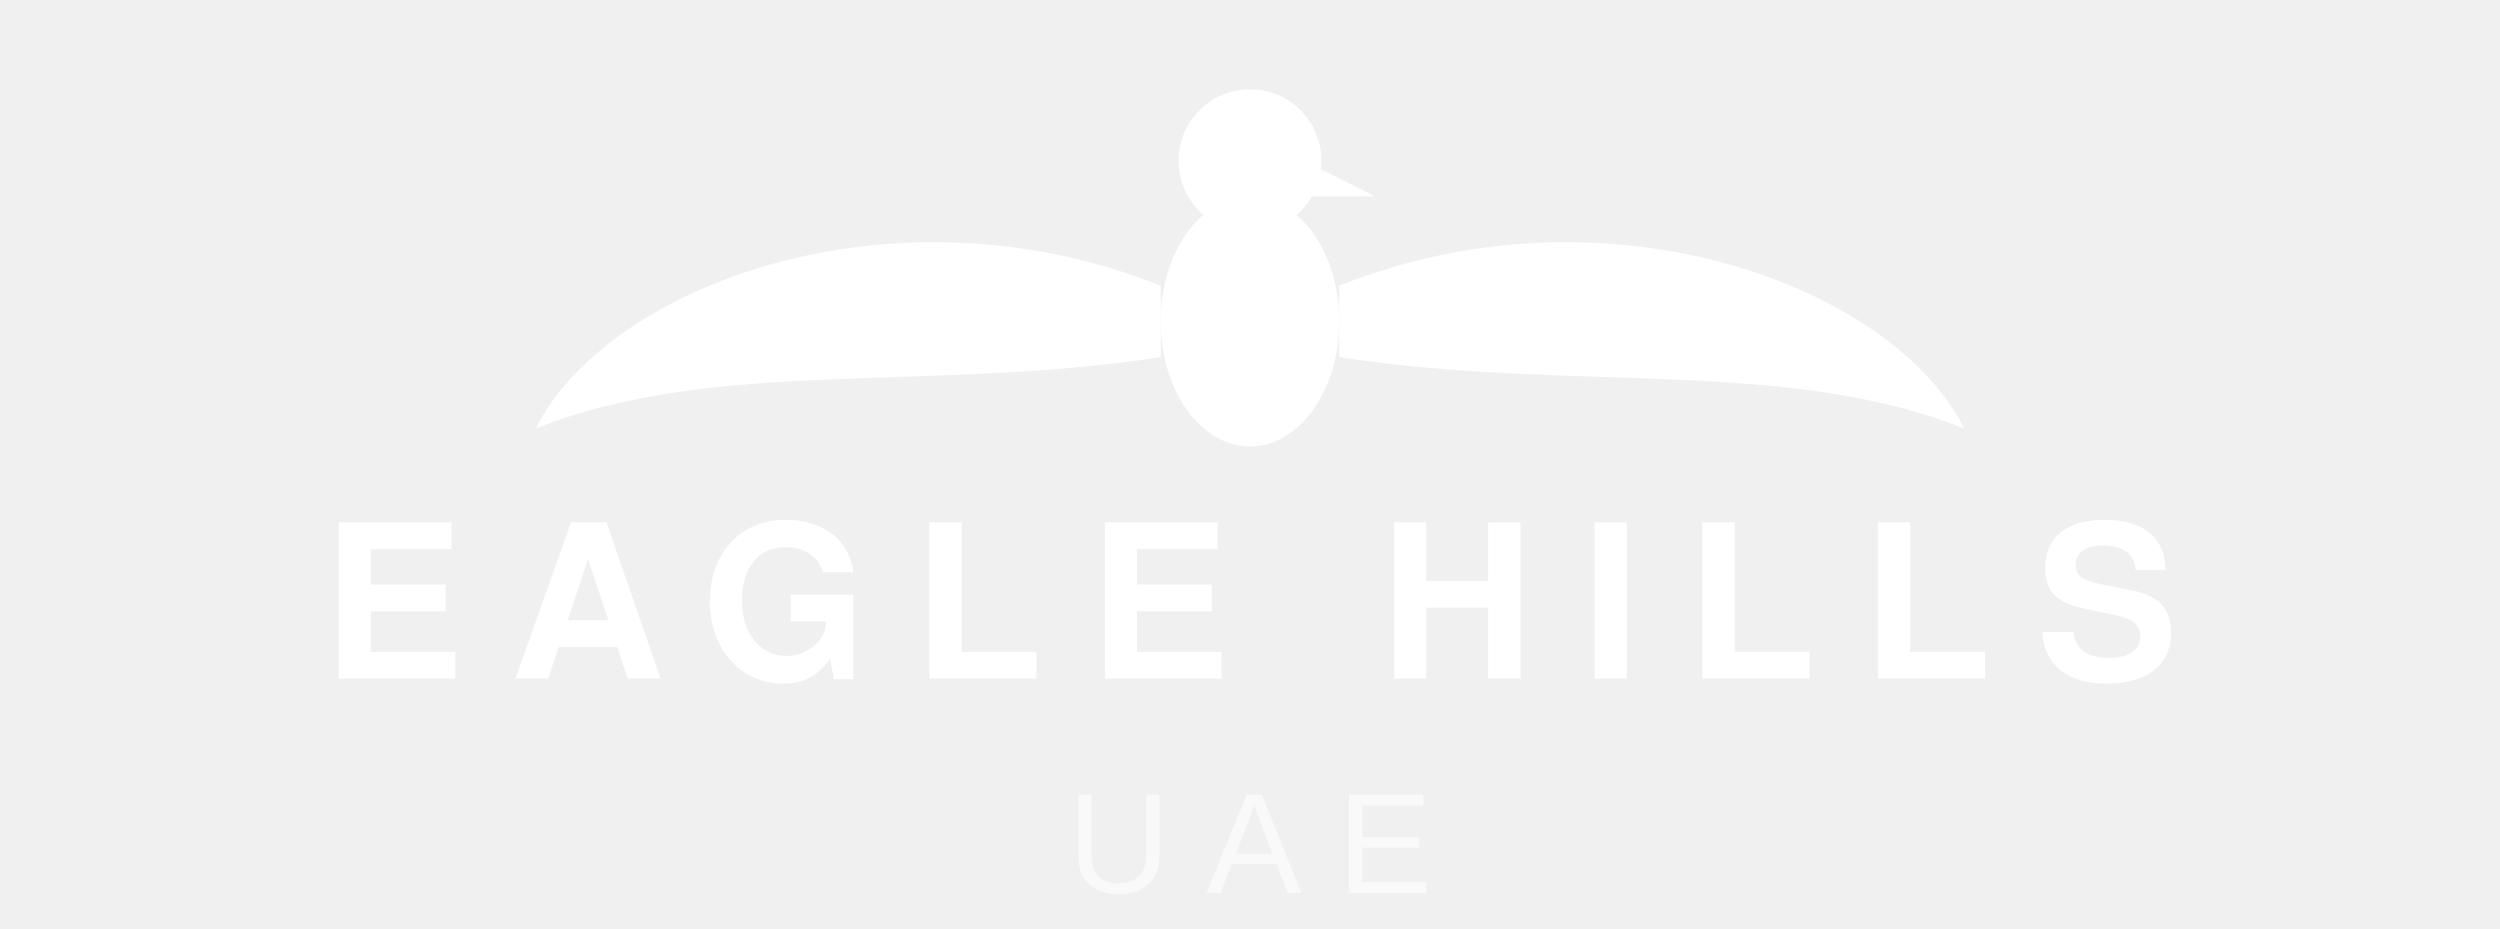
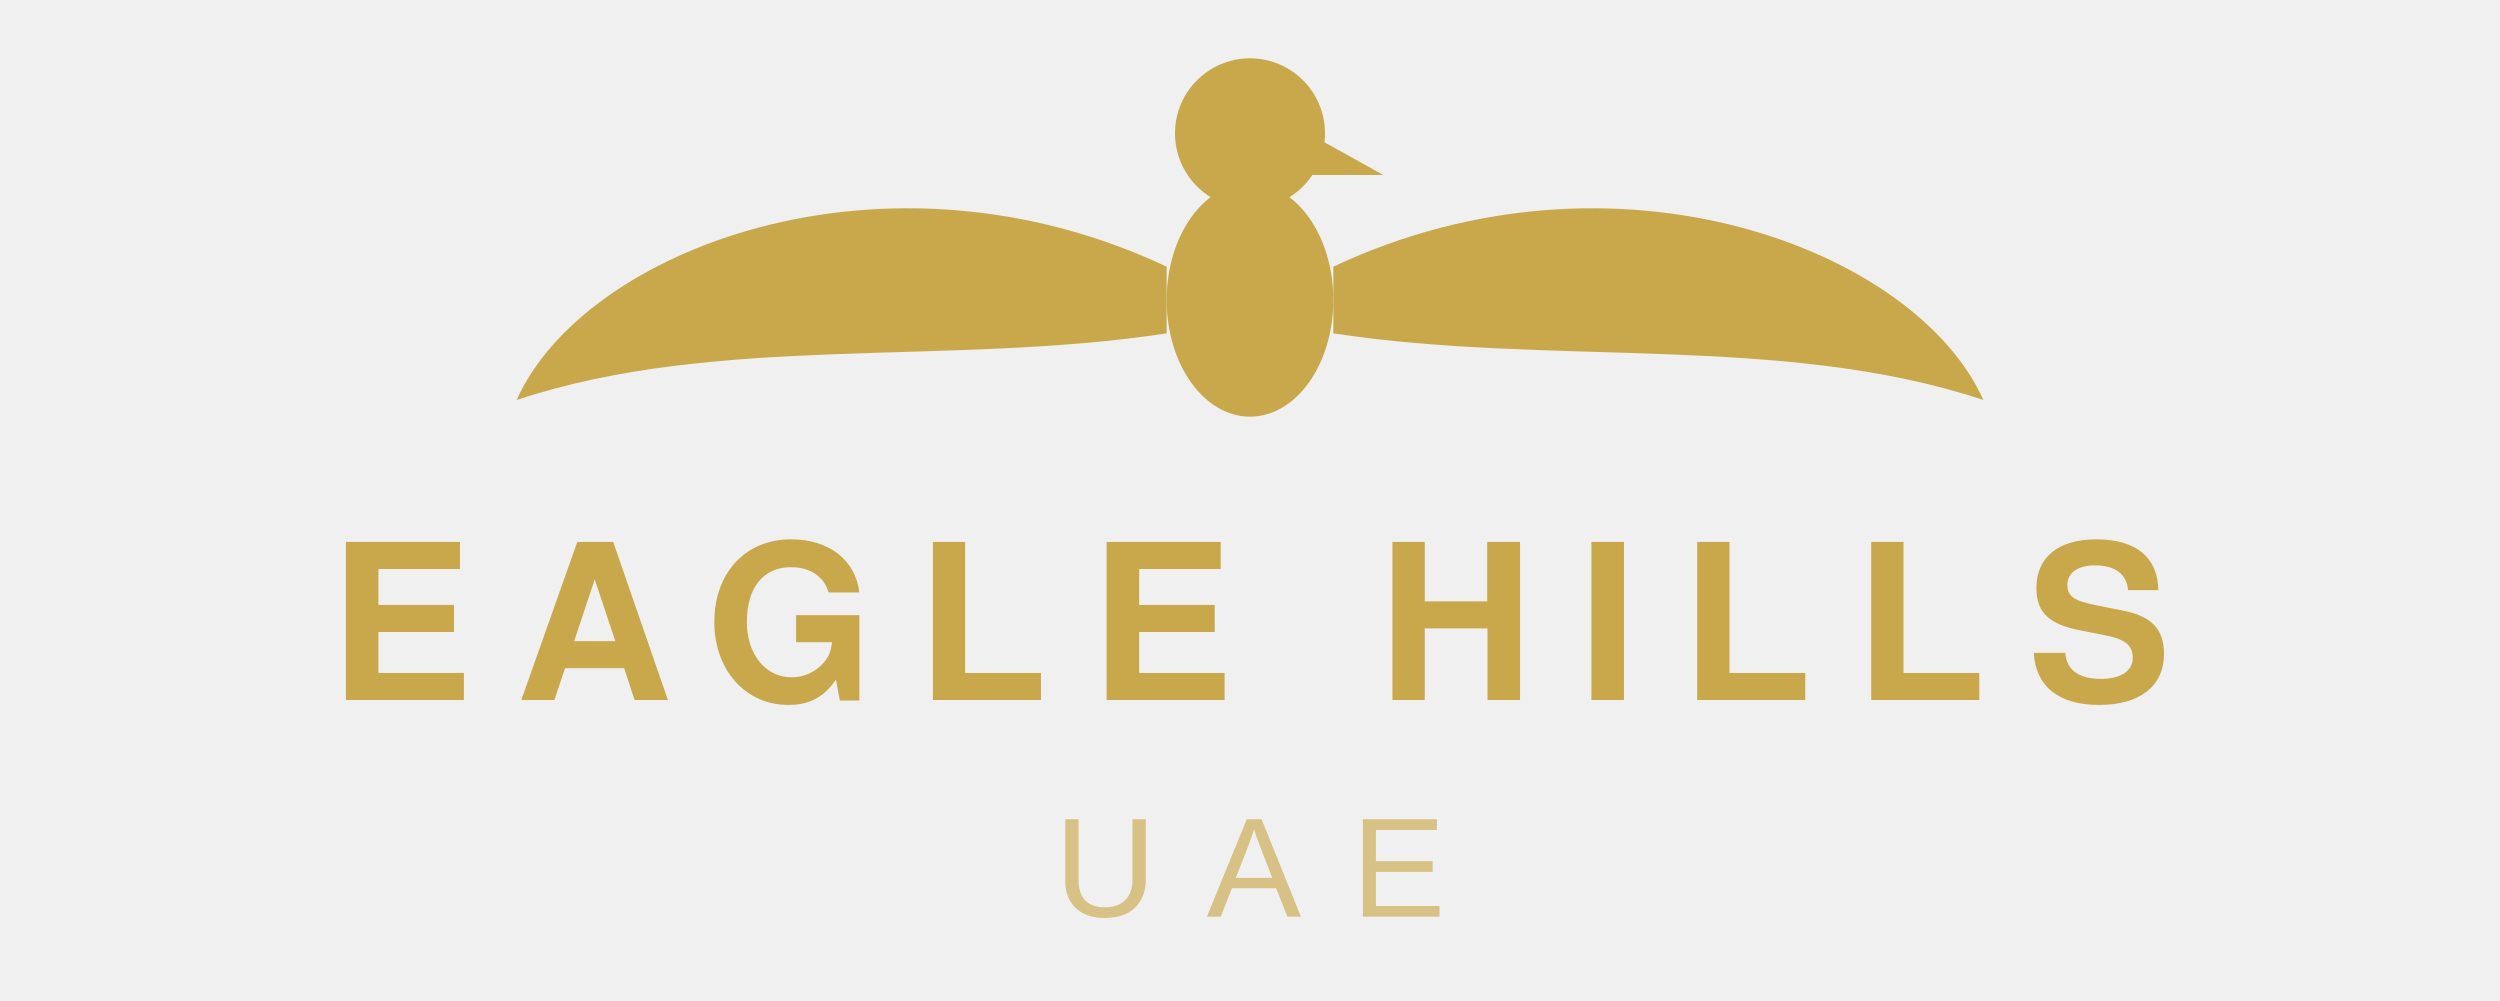
- <svg xmlns="http://www.w3.org/2000/svg" viewBox="0 0 140 52" role="img" aria-label="Eagle Hills UAE">
-   <g transform="translate(70,18)" fill="white">
+ <svg xmlns="http://www.w3.org/2000/svg" viewBox="0 0 150 60" role="img" aria-label="Eagle Hills UAE">
+   <g transform="translate(75,18)" fill="#C9A84C">
    <ellipse cx="0" cy="0" rx="5" ry="7" />
-     <path d="M-5,-2 C-20,-8 -36,-2 -40,6 C-30,2 -18,4 -5,2 Z" />
-     <path d="M5,-2 C20,-8 36,-2 40,6 C30,2 18,4 5,2 Z" />
-     <circle cx="0" cy="-9" r="4" />
-     <path d="M3,-9 L7,-7 L3,-7 Z" />
+     <path d="M-5,-2 C-22,-10 -40,-3 -44,6 C-32,2 -18,4 -5,2 Z" />
+     <path d="M5,-2 C22,-10 40,-3 44,6 C32,2 18,4 5,2 Z" />
+     <circle cx="0" cy="-10" r="4.5" />
+     <path d="M3.5,-10 L8,-7.5 L3.5,-7.5 Z" />
  </g>
-   <text x="70" y="38" text-anchor="middle" font-family="'Helvetica Neue',Helvetica,Arial,sans-serif" font-size="12" font-weight="700" fill="white" letter-spacing="2.5">EAGLE HILLS</text>
-   <text x="70" y="50" text-anchor="middle" font-family="Arial,sans-serif" font-size="8" font-weight="400" fill="white" opacity="0.6" letter-spacing="2">UAE</text>
+   <text x="75" y="42" text-anchor="middle" font-family="'Helvetica Neue',Helvetica,Arial,sans-serif" font-size="13" font-weight="700" fill="#C9A84C" letter-spacing="2.5">EAGLE HILLS</text>
+   <text x="75" y="55" text-anchor="middle" font-family="Arial,sans-serif" font-size="8.5" font-weight="400" fill="#C9A84C" opacity="0.65" letter-spacing="3">UAE</text>
</svg>
